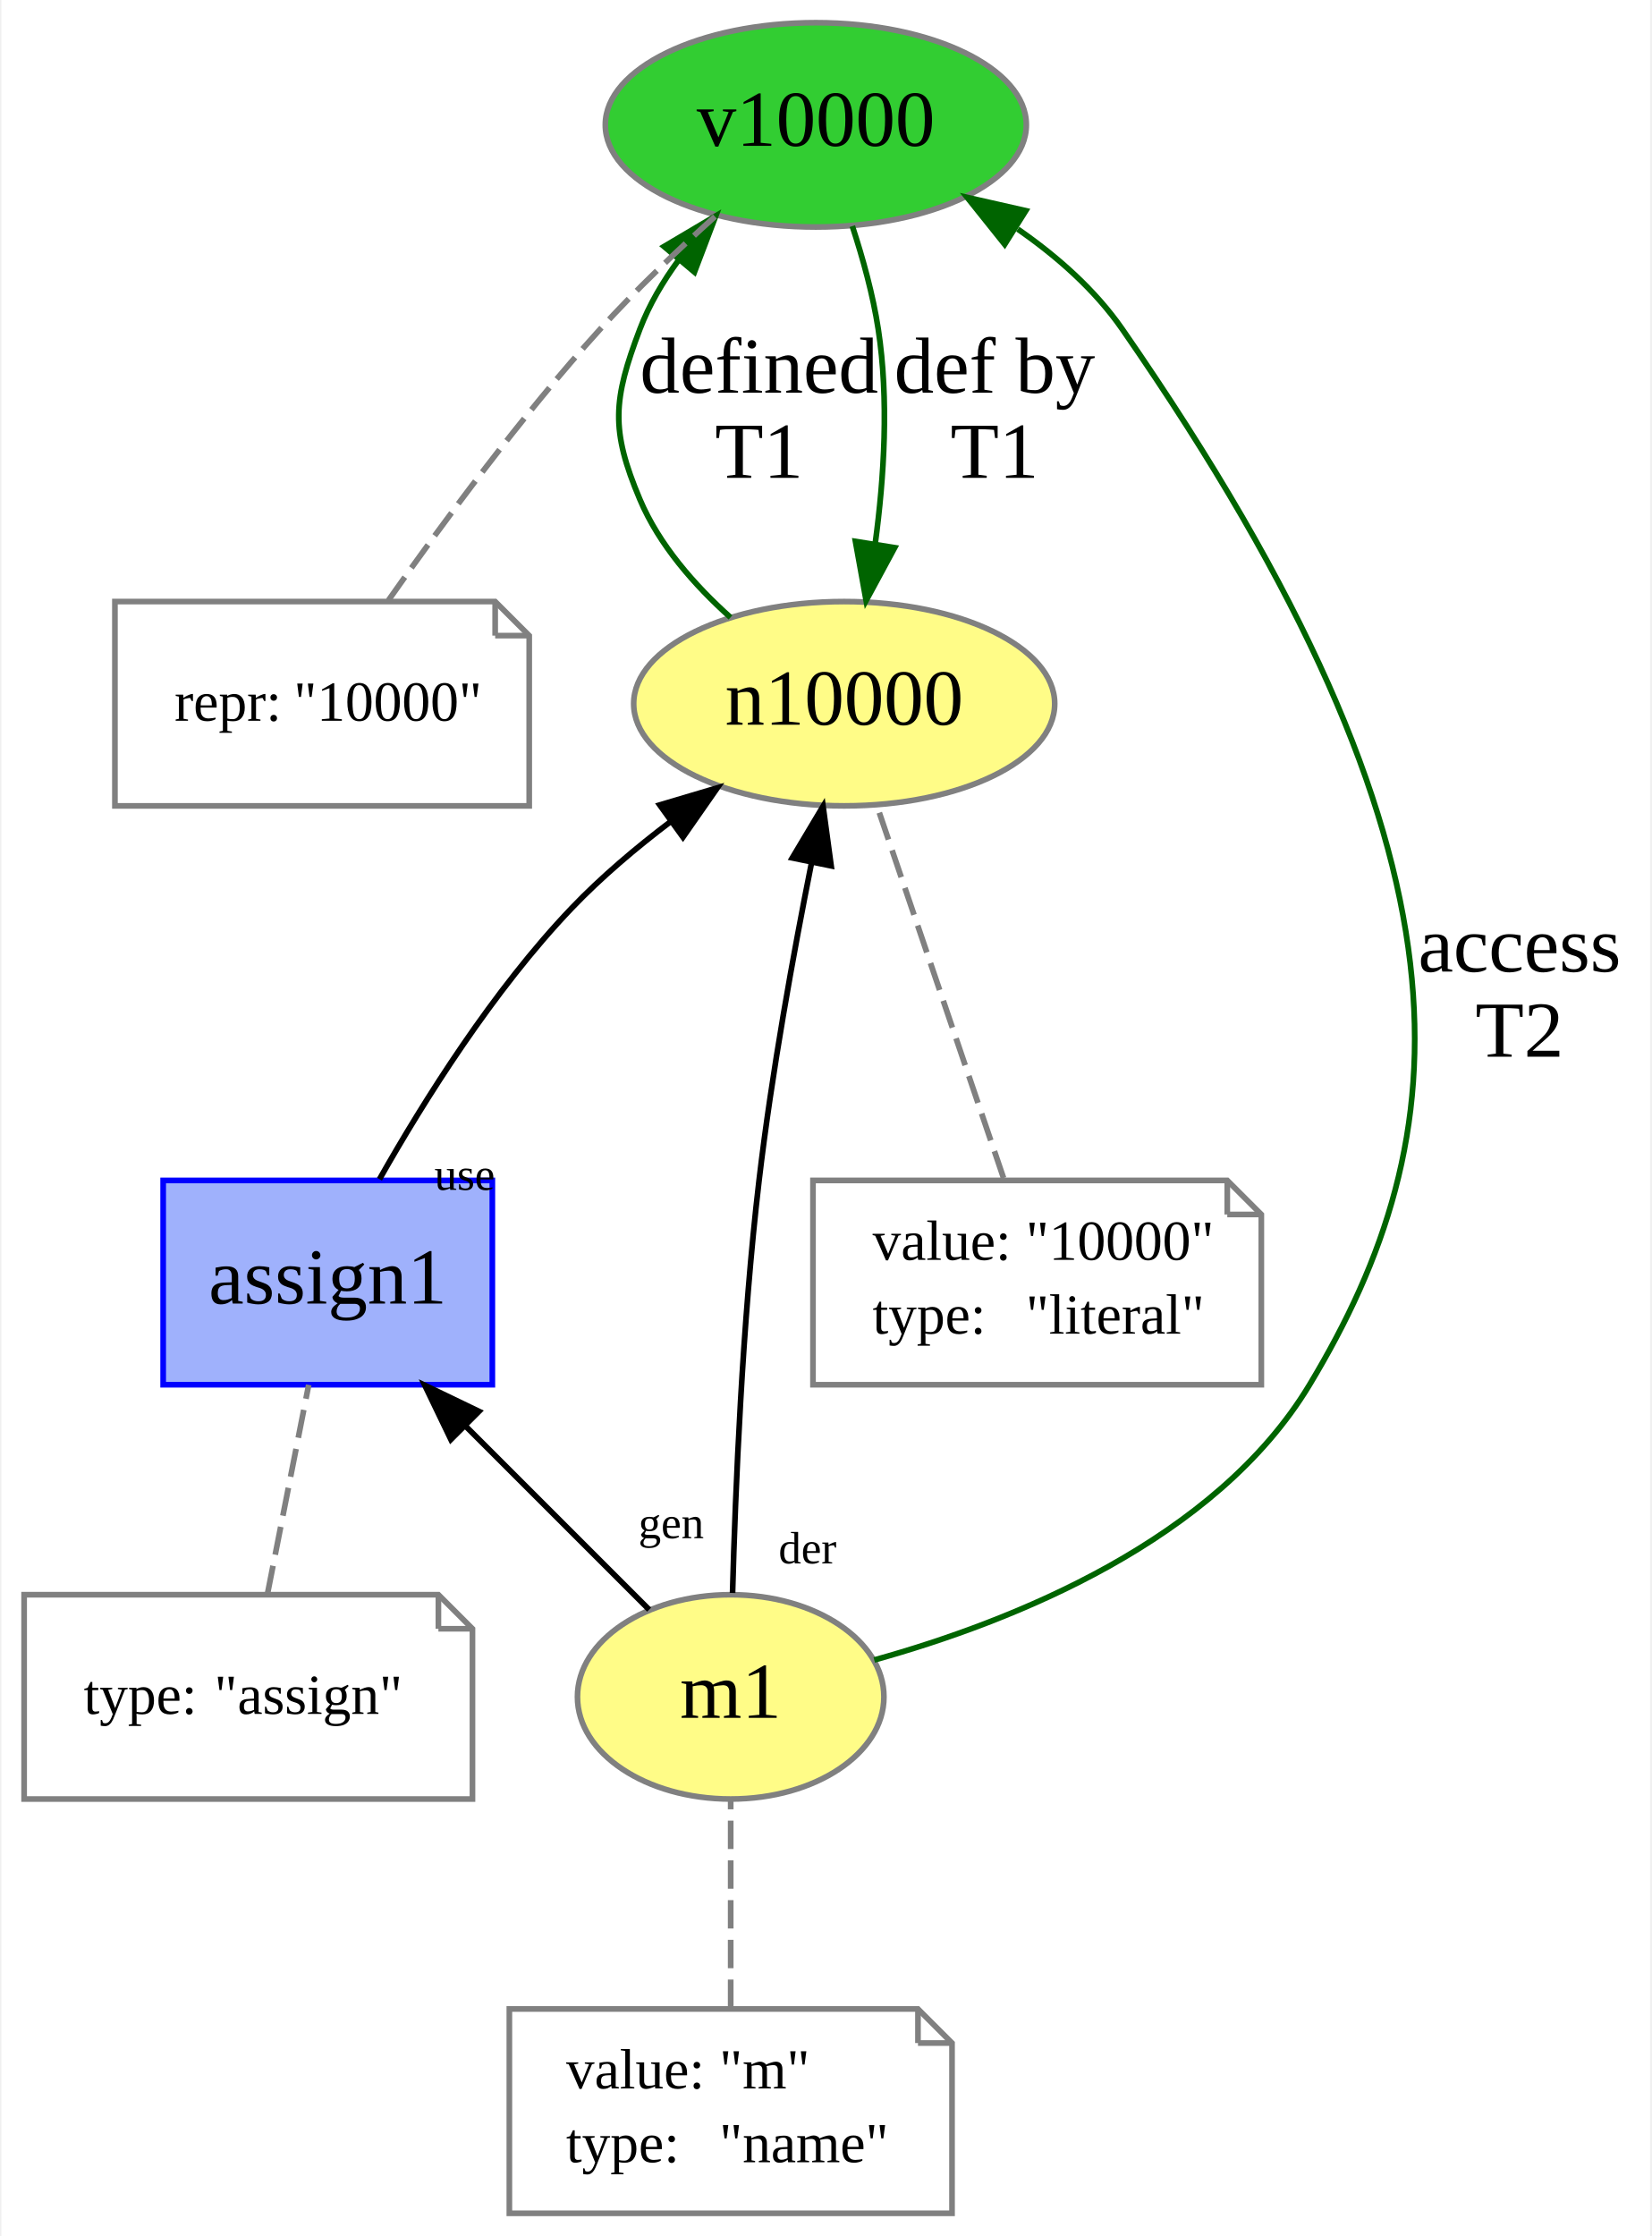
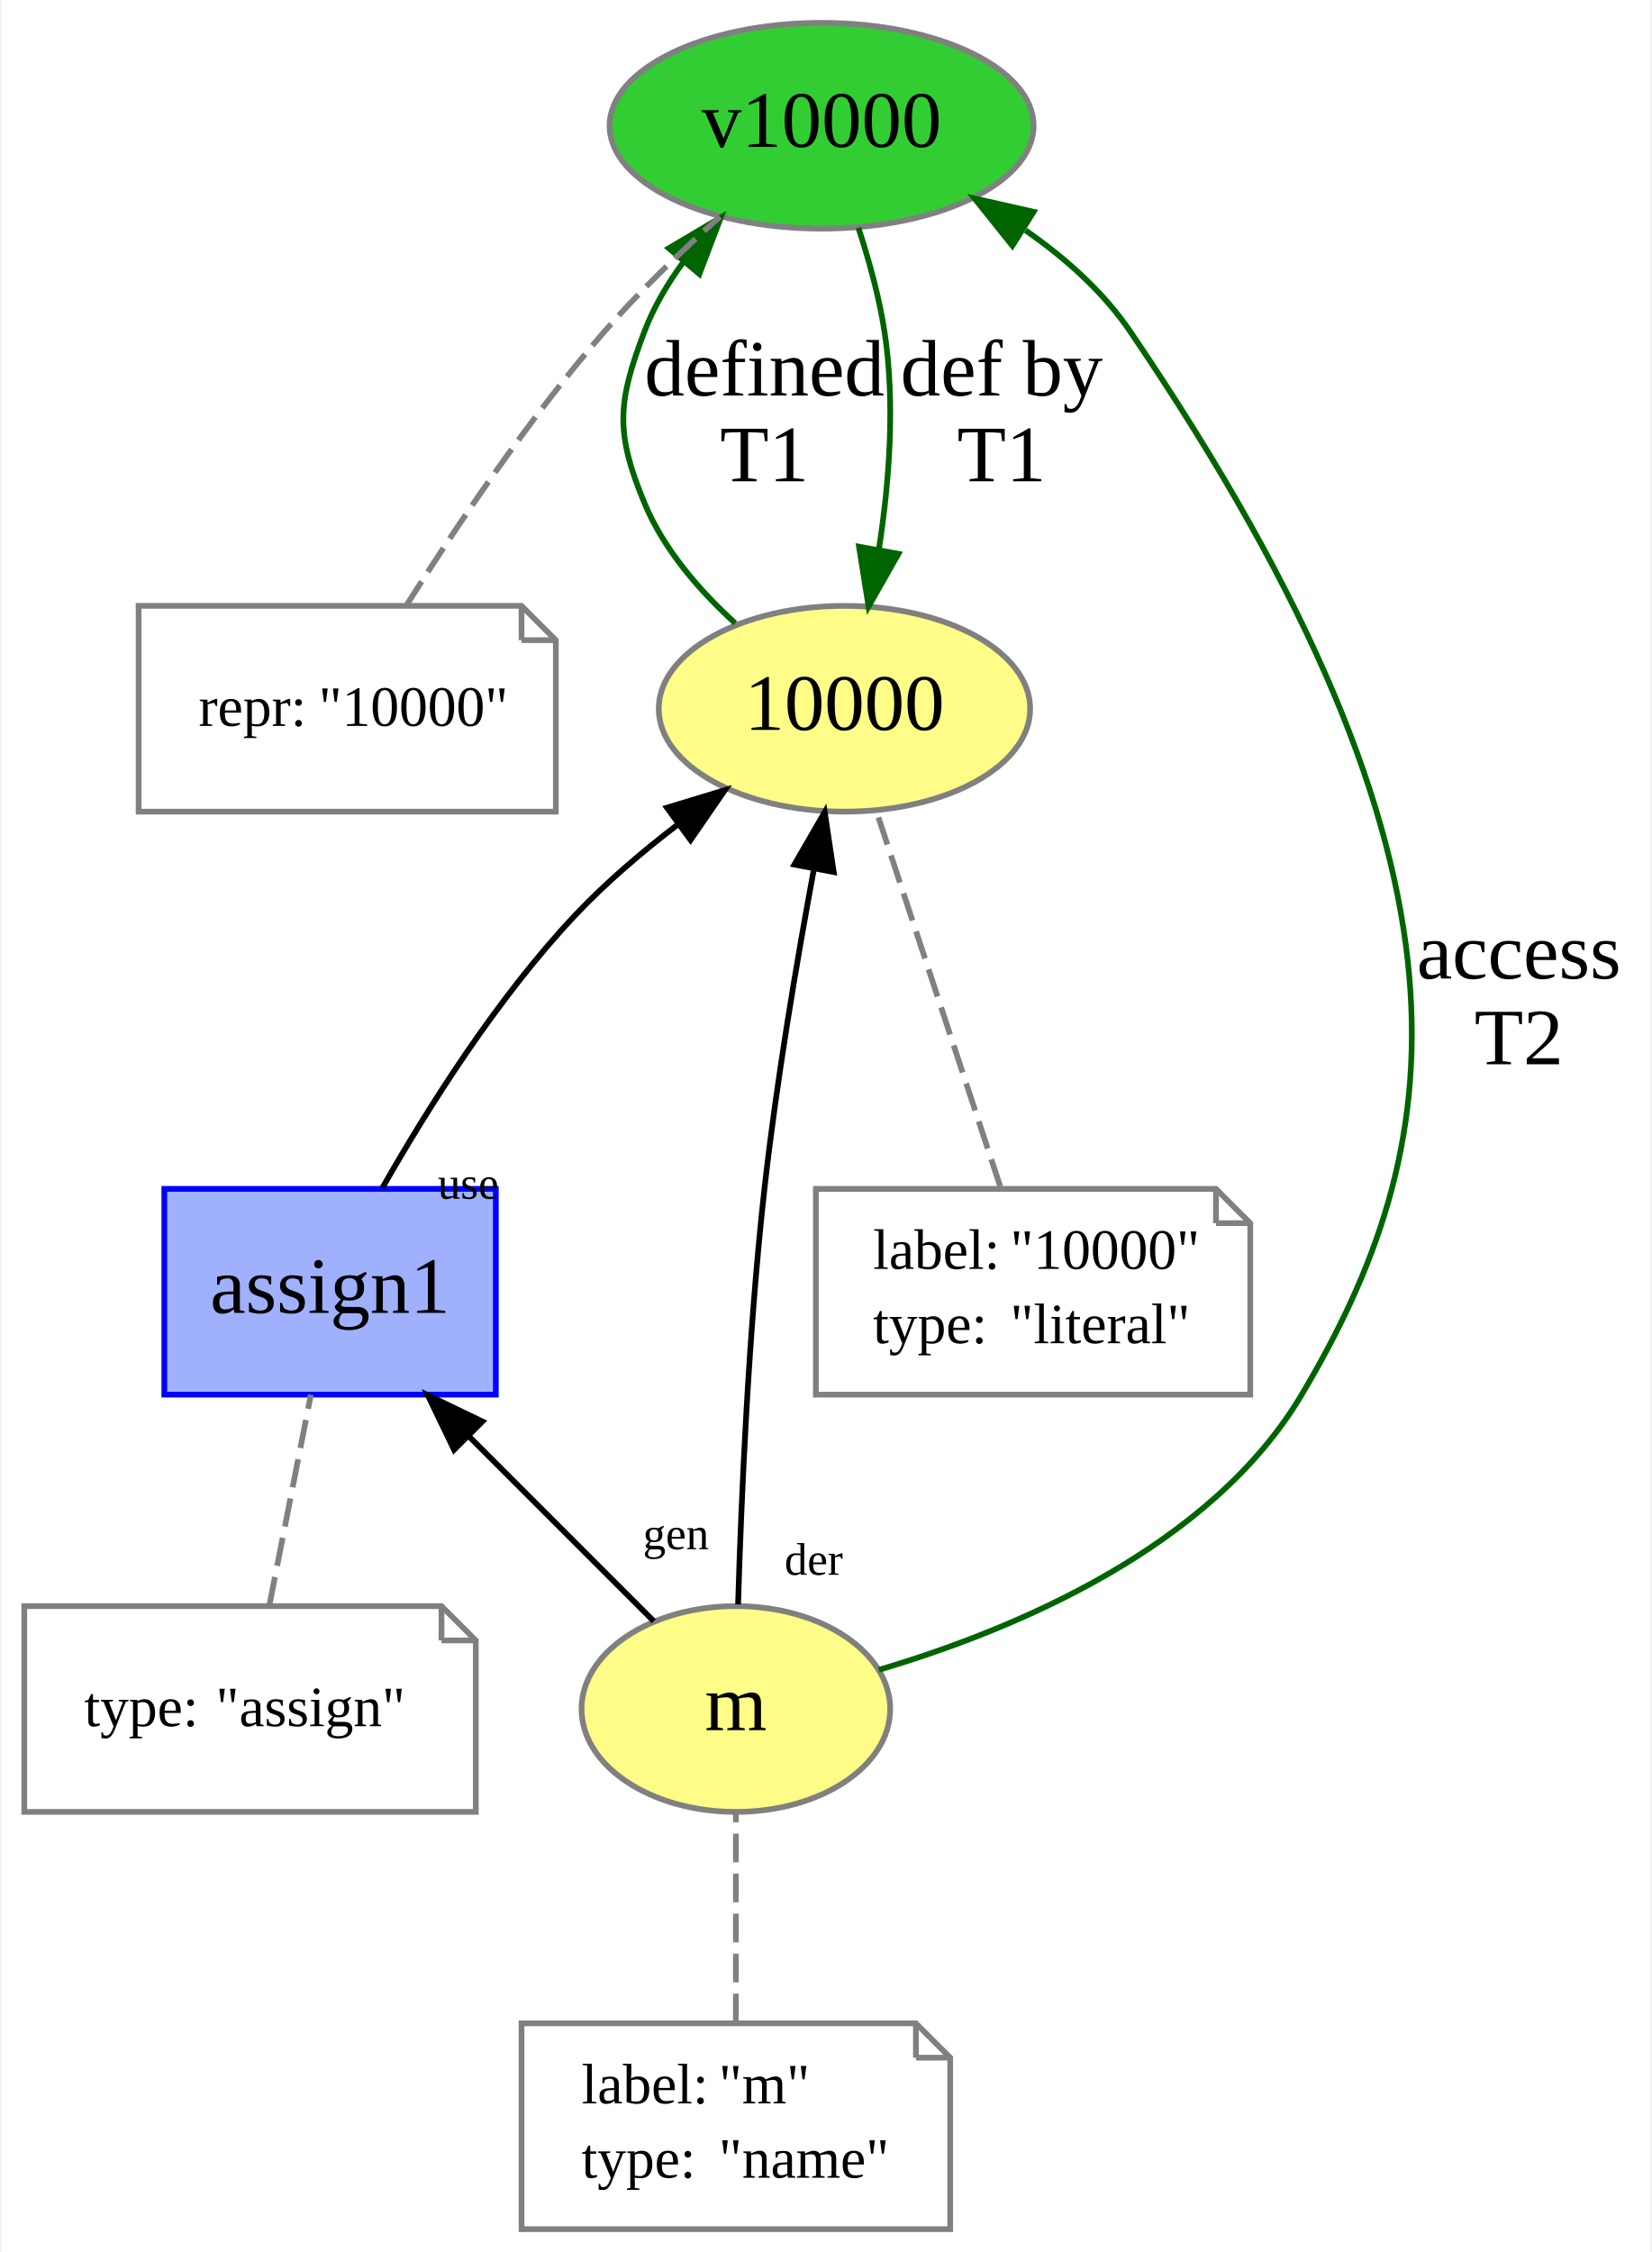
- <svg xmlns="http://www.w3.org/2000/svg" xmlns:xlink="http://www.w3.org/1999/xlink" width="291pt" height="394pt" viewBox="0.00 0.00 290.50 394.00">
+ <svg xmlns="http://www.w3.org/2000/svg" xmlns:xlink="http://www.w3.org/1999/xlink" width="289pt" height="394pt" viewBox="0.00 0.00 288.50 394.00">
  <g id="graph0" class="graph" transform="scale(1 1) rotate(0) translate(4 390)">
-     <polygon fill="white" stroke="none" points="-4,4 -4,-390 286.5,-390 286.5,4 -4,4" />
+     <polygon fill="white" stroke="none" points="-4,4 -4,-390 284.5,-390 284.5,4 -4,4" />
    <g id="node1" class="node">
      <g id="a_node1">
-         <a xlink:href="http://example.org/n10000" xlink:title="n10000">
-           <ellipse fill="#fffc87" stroke="#808080" cx="144.5" cy="-266" rx="37.093" ry="18" />
-           <text text-anchor="middle" x="144.5" y="-262.3" font-family="Times New Roman,serif" font-size="14.00">n10000</text>
+         <a xlink:href="http://example.org/10000" xlink:title="10000">
+           <ellipse fill="#fffc87" stroke="#808080" cx="143.5" cy="-266" rx="32.494" ry="18" />
+           <text text-anchor="middle" x="143.5" y="-262.3" font-family="Times New Roman,serif" font-size="14.00">10000</text>
        </a>
      </g>
    </g>
    <g id="node3" class="node">
      <g id="a_node3">
        <a xlink:href="http://example.org/v10000" xlink:title="v10000">
          <ellipse fill="#32cd32" stroke="#808080" cx="139.5" cy="-368" rx="37.093" ry="18" />
          <text text-anchor="middle" x="139.5" y="-364.3" font-family="Times New Roman,serif" font-size="14.00">v10000</text>
        </a>
      </g>
    </g>
    <g id="edge3" class="edge">
-       <path fill="none" stroke="darkgreen" d="M124.467,-281.205C118.128,-286.873 111.892,-293.97 108.5,-302 103.311,-314.282 103.773,-319.533 108.5,-332 110.131,-336.3 112.558,-340.411 115.349,-344.206" />
+       <path fill="none" stroke="darkgreen" d="M124.383,-280.967C118.092,-286.701 111.854,-293.902 108.5,-302 103.398,-314.318 103.773,-319.533 108.5,-332 110.131,-336.3 112.558,-340.411 115.349,-344.206" />
      <polygon fill="darkgreen" stroke="darkgreen" points="112.757,-346.562 121.874,-351.96 118.113,-342.055 112.757,-346.562" />
      <text text-anchor="middle" x="129.5" y="-320.8" font-family="Times New Roman,serif" font-size="14.00">defined</text>
      <text text-anchor="middle" x="129.5" y="-305.8" font-family="Times New Roman,serif" font-size="14.00">T1</text>
    </g>
    <g id="node2" class="node">
-       <polygon fill="none" stroke="gray" points="212,-182 139,-182 139,-146 218,-146 218,-176 212,-182" />
-       <polyline fill="none" stroke="gray" points="212,-182 212,-176 " />
-       <polyline fill="none" stroke="gray" points="218,-176 212,-176 " />
-       <text text-anchor="start" x="149.5" y="-168" font-family="Times New Roman,serif" font-size="10.00">value:</text>
-       <text text-anchor="start" x="176.5" y="-168" font-family="Times New Roman,serif" font-size="10.00">"10000"</text>
-       <text text-anchor="start" x="149.5" y="-155" font-family="Times New Roman,serif" font-size="10.00">type:</text>
-       <text text-anchor="start" x="176.5" y="-155" font-family="Times New Roman,serif" font-size="10.00">"literal"</text>
+       <polygon fill="none" stroke="gray" points="208.5,-182 138.5,-182 138.5,-146 214.5,-146 214.5,-176 208.5,-182" />
+       <polyline fill="none" stroke="gray" points="208.5,-182 208.5,-176 " />
+       <polyline fill="none" stroke="gray" points="214.5,-176 208.5,-176 " />
+       <text text-anchor="start" x="148.5" y="-168" font-family="Times New Roman,serif" font-size="10.00">label:</text>
+       <text text-anchor="start" x="172.5" y="-168" font-family="Times New Roman,serif" font-size="10.00">"10000"</text>
+       <text text-anchor="start" x="148.5" y="-155" font-family="Times New Roman,serif" font-size="10.00">type:</text>
+       <text text-anchor="start" x="172.5" y="-155" font-family="Times New Roman,serif" font-size="10.00">"literal"</text>
    </g>
    <g id="edge1" class="edge">
-       <path fill="none" stroke="gray" stroke-dasharray="5,2" d="M172.578,-182.419C166.299,-200.885 156.45,-229.853 150.241,-248.114" />
+       <path fill="none" stroke="gray" stroke-dasharray="5,2" d="M170.752,-182.419C164.658,-200.885 155.099,-229.853 149.072,-248.114" />
    </g>
    <g id="edge4" class="edge">
-       <path fill="none" stroke="darkgreen" d="M145.933,-350.157C147.794,-344.477 149.573,-338.044 150.5,-332 152.395,-319.65 151.545,-305.882 149.963,-294.208" />
-       <polygon fill="darkgreen" stroke="darkgreen" points="153.394,-293.499 148.362,-284.176 146.482,-294.602 153.394,-293.499" />
+       <path fill="none" stroke="darkgreen" d="M145.933,-350.157C147.794,-344.477 149.573,-338.044 150.5,-332 152.411,-319.546 151.348,-305.669 149.531,-293.946" />
+       <polygon fill="darkgreen" stroke="darkgreen" points="152.937,-293.107 147.715,-283.889 146.048,-294.352 152.937,-293.107" />
      <text text-anchor="middle" x="171" y="-320.8" font-family="Times New Roman,serif" font-size="14.00">def by</text>
      <text text-anchor="middle" x="171" y="-305.8" font-family="Times New Roman,serif" font-size="14.00">T1</text>
    </g>
    <g id="node4" class="node">
-       <polygon fill="none" stroke="gray" points="83,-284 16,-284 16,-248 89,-248 89,-278 83,-284" />
-       <polyline fill="none" stroke="gray" points="83,-284 83,-278 " />
-       <polyline fill="none" stroke="gray" points="89,-278 83,-278 " />
-       <text text-anchor="start" x="26.5" y="-263" font-family="Times New Roman,serif" font-size="10.00">repr:</text>
-       <text text-anchor="start" x="47.5" y="-263" font-family="Times New Roman,serif" font-size="10.00">"10000"</text>
+       <polygon fill="none" stroke="gray" points="87,-284 20,-284 20,-248 93,-248 93,-278 87,-284" />
+       <polyline fill="none" stroke="gray" points="87,-284 87,-278 " />
+       <polyline fill="none" stroke="gray" points="93,-278 87,-278 " />
+       <text text-anchor="start" x="30.5" y="-263" font-family="Times New Roman,serif" font-size="10.00">repr:</text>
+       <text text-anchor="start" x="51.5" y="-263" font-family="Times New Roman,serif" font-size="10.00">"10000"</text>
    </g>
    <g id="edge2" class="edge">
-       <path fill="none" stroke="gray" stroke-dasharray="5,2" d="M64.192,-284.221C73.656,-297.719 87.645,-316.711 101.5,-332 107.764,-338.912 115.209,-345.985 121.843,-351.946" />
+       <path fill="none" stroke="gray" stroke-dasharray="5,2" d="M66.825,-284.038C75.385,-297.606 88.257,-316.779 101.5,-332 107.623,-339.037 115.042,-346.133 121.694,-352.079" />
    </g>
    <g id="node5" class="node">
      <g id="a_node5">
-         <a xlink:href="http://example.org/m1" xlink:title="m1">
+         <a xlink:href="http://example.org/m" xlink:title="m">
          <ellipse fill="#fffc87" stroke="#808080" cx="124.5" cy="-91" rx="27" ry="18" />
-           <text text-anchor="middle" x="124.5" y="-87.3" font-family="Times New Roman,serif" font-size="14.00">m1</text>
+           <text text-anchor="middle" x="124.5" y="-87.3" font-family="Times New Roman,serif" font-size="14.00">m</text>
        </a>
      </g>
    </g>
    <g id="edge10" class="edge">
-       <path fill="none" stroke="black" d="M124.829,-109.308C125.322,-127.469 126.537,-156.822 129.5,-182 131.718,-200.849 135.535,-221.887 138.764,-238.066" />
-       <polygon fill="black" stroke="black" points="135.347,-238.827 140.777,-247.924 142.205,-237.426 135.347,-238.827" />
-       <text text-anchor="middle" x="138.035" y="-114.521" font-family="Times New Roman,serif" font-size="8.00">der</text>
+       <path fill="none" stroke="black" d="M124.888,-109.301C125.43,-127.457 126.684,-156.805 129.5,-182 131.604,-200.823 135.166,-221.861 138.17,-238.047" />
+       <polygon fill="black" stroke="black" points="134.739,-238.739 140.043,-247.911 141.616,-237.433 134.739,-238.739" />
+       <text text-anchor="middle" x="138.112" y="-114.482" font-family="Times New Roman,serif" font-size="8.00">der</text>
    </g>
    <g id="edge6" class="edge">
-       <path fill="none" stroke="darkgreen" d="M149.797,-97.499C174.254,-104.307 209.964,-118.535 226.5,-146 252.844,-189.755 258.455,-238.295 193.5,-332 188.712,-338.908 182.074,-344.778 175.087,-349.625" />
-       <polygon fill="darkgreen" stroke="darkgreen" points="172.779,-346.941 166.164,-355.216 176.496,-352.872 172.779,-346.941" />
-       <text text-anchor="middle" x="263.5" y="-218.8" font-family="Times New Roman,serif" font-size="14.00">access</text>
-       <text text-anchor="middle" x="263.5" y="-203.8" font-family="Times New Roman,serif" font-size="14.00">T2</text>
+       <path fill="none" stroke="darkgreen" d="M149.525,-97.854C173.268,-104.884 207.61,-119.232 223.5,-146 248.896,-188.78 258.273,-236.62 193.5,-332 188.778,-338.953 182.168,-344.843 175.186,-349.693" />
+       <polygon fill="darkgreen" stroke="darkgreen" points="172.878,-347.009 166.26,-355.282 176.593,-352.942 172.878,-347.009" />
+       <text text-anchor="middle" x="261.5" y="-218.8" font-family="Times New Roman,serif" font-size="14.00">access</text>
+       <text text-anchor="middle" x="261.5" y="-203.8" font-family="Times New Roman,serif" font-size="14.00">T2</text>
    </g>
    <g id="node7" class="node">
      <g id="a_node7">
        <a xlink:href="http://example.org/assign1" xlink:title="assign1">
          <polygon fill="#9fb1fc" stroke="#0000ff" points="82.5,-182 24.5,-182 24.5,-146 82.5,-146 82.5,-182" />
          <text text-anchor="middle" x="53.5" y="-160.3" font-family="Times New Roman,serif" font-size="14.00">assign1</text>
        </a>
      </g>
    </g>
    <g id="edge9" class="edge">
      <path fill="none" stroke="black" d="M110.132,-106.368C100.848,-115.652 88.532,-127.968 77.757,-138.743" />
      <polygon fill="black" stroke="black" points="75.196,-136.355 70.599,-145.901 80.145,-141.304 75.196,-136.355" />
      <text text-anchor="middle" x="114.014" y="-118.957" font-family="Times New Roman,serif" font-size="8.00">gen</text>
    </g>
    <g id="node6" class="node">
-       <polygon fill="none" stroke="gray" points="157.5,-36 85.5,-36 85.5,-0 163.5,-0 163.5,-30 157.5,-36" />
-       <polyline fill="none" stroke="gray" points="157.5,-36 157.5,-30 " />
-       <polyline fill="none" stroke="gray" points="163.5,-30 157.5,-30 " />
-       <text text-anchor="start" x="95.5" y="-22" font-family="Times New Roman,serif" font-size="10.00">value:</text>
-       <text text-anchor="start" x="122.5" y="-22" font-family="Times New Roman,serif" font-size="10.00">"m"</text>
-       <text text-anchor="start" x="95.5" y="-9" font-family="Times New Roman,serif" font-size="10.00">type:</text>
-       <text text-anchor="start" x="122.5" y="-9" font-family="Times New Roman,serif" font-size="10.00">"name"</text>
+       <polygon fill="none" stroke="gray" points="156,-36 87,-36 87,-0 162,-0 162,-30 156,-36" />
+       <polyline fill="none" stroke="gray" points="156,-36 156,-30 " />
+       <polyline fill="none" stroke="gray" points="162,-30 156,-30 " />
+       <text text-anchor="start" x="97.5" y="-22" font-family="Times New Roman,serif" font-size="10.00">label:</text>
+       <text text-anchor="start" x="121.5" y="-22" font-family="Times New Roman,serif" font-size="10.00">"m"</text>
+       <text text-anchor="start" x="97.5" y="-9" font-family="Times New Roman,serif" font-size="10.00">type:</text>
+       <text text-anchor="start" x="121.5" y="-9" font-family="Times New Roman,serif" font-size="10.00">"name"</text>
    </g>
    <g id="edge5" class="edge">
      <path fill="none" stroke="gray" stroke-dasharray="5,2" d="M124.5,-36.187C124.5,-47.35 124.5,-61.84 124.5,-72.971" />
    </g>
    <g id="edge8" class="edge">
-       <path fill="none" stroke="black" d="M62.616,-182.214C70.456,-196.058 82.666,-215.521 96.5,-230 101.692,-235.434 107.818,-240.611 113.925,-245.236" />
-       <polygon fill="black" stroke="black" points="111.995,-248.16 122.152,-251.174 116.092,-242.484 111.995,-248.16" />
-       <text text-anchor="middle" x="77.616" y="-180.337" font-family="Times New Roman,serif" font-size="8.00">use</text>
+       <path fill="none" stroke="black" d="M62.655,-182.177C70.518,-196 82.739,-215.452 96.5,-230 101.787,-235.59 108.052,-240.931 114.255,-245.683" />
+       <polygon fill="black" stroke="black" points="112.44,-248.692 122.579,-251.766 116.571,-243.04 112.44,-248.692" />
+       <text text-anchor="middle" x="77.655" y="-180.274" font-family="Times New Roman,serif" font-size="8.00">use</text>
    </g>
    <g id="node8" class="node">
      <polygon fill="none" stroke="gray" points="73,-109 0,-109 0,-73 79,-73 79,-103 73,-109" />
      <polyline fill="none" stroke="gray" points="73,-109 73,-103 " />
      <polyline fill="none" stroke="gray" points="79,-103 73,-103 " />
      <text text-anchor="start" x="10.5" y="-88" font-family="Times New Roman,serif" font-size="10.00">type:</text>
      <text text-anchor="start" x="33.5" y="-88" font-family="Times New Roman,serif" font-size="10.00">"assign"</text>
    </g>
    <g id="edge7" class="edge">
      <path fill="none" stroke="gray" stroke-dasharray="5,2" d="M42.889,-109.187C45.09,-120.35 47.947,-134.84 50.142,-145.971" />
    </g>
  </g>
</svg>
